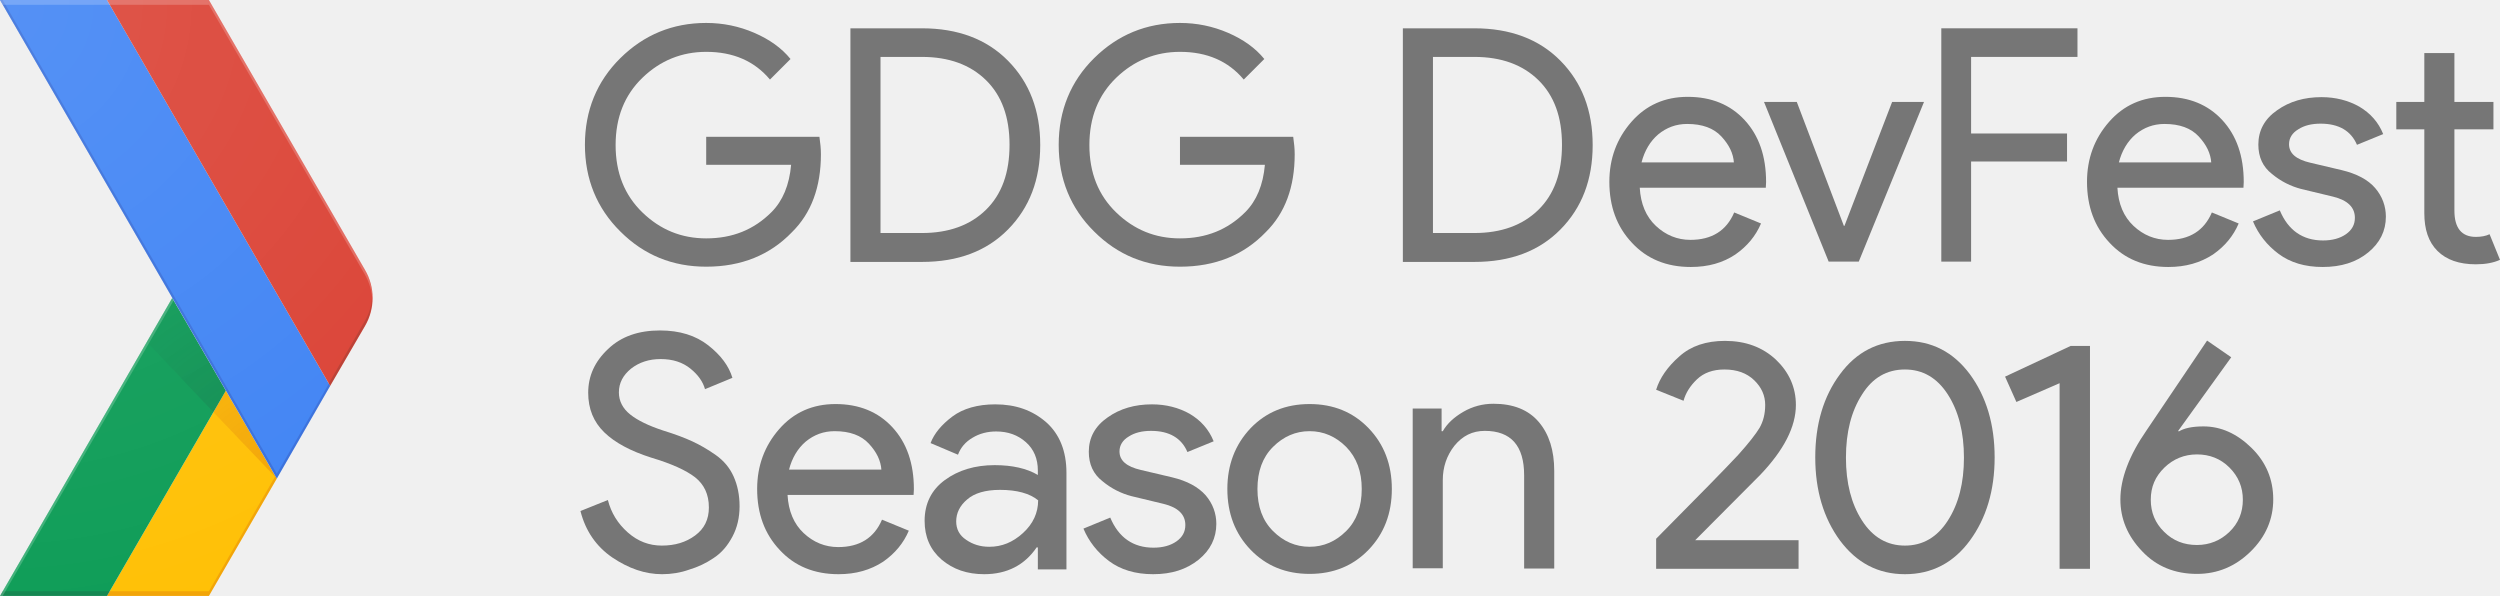
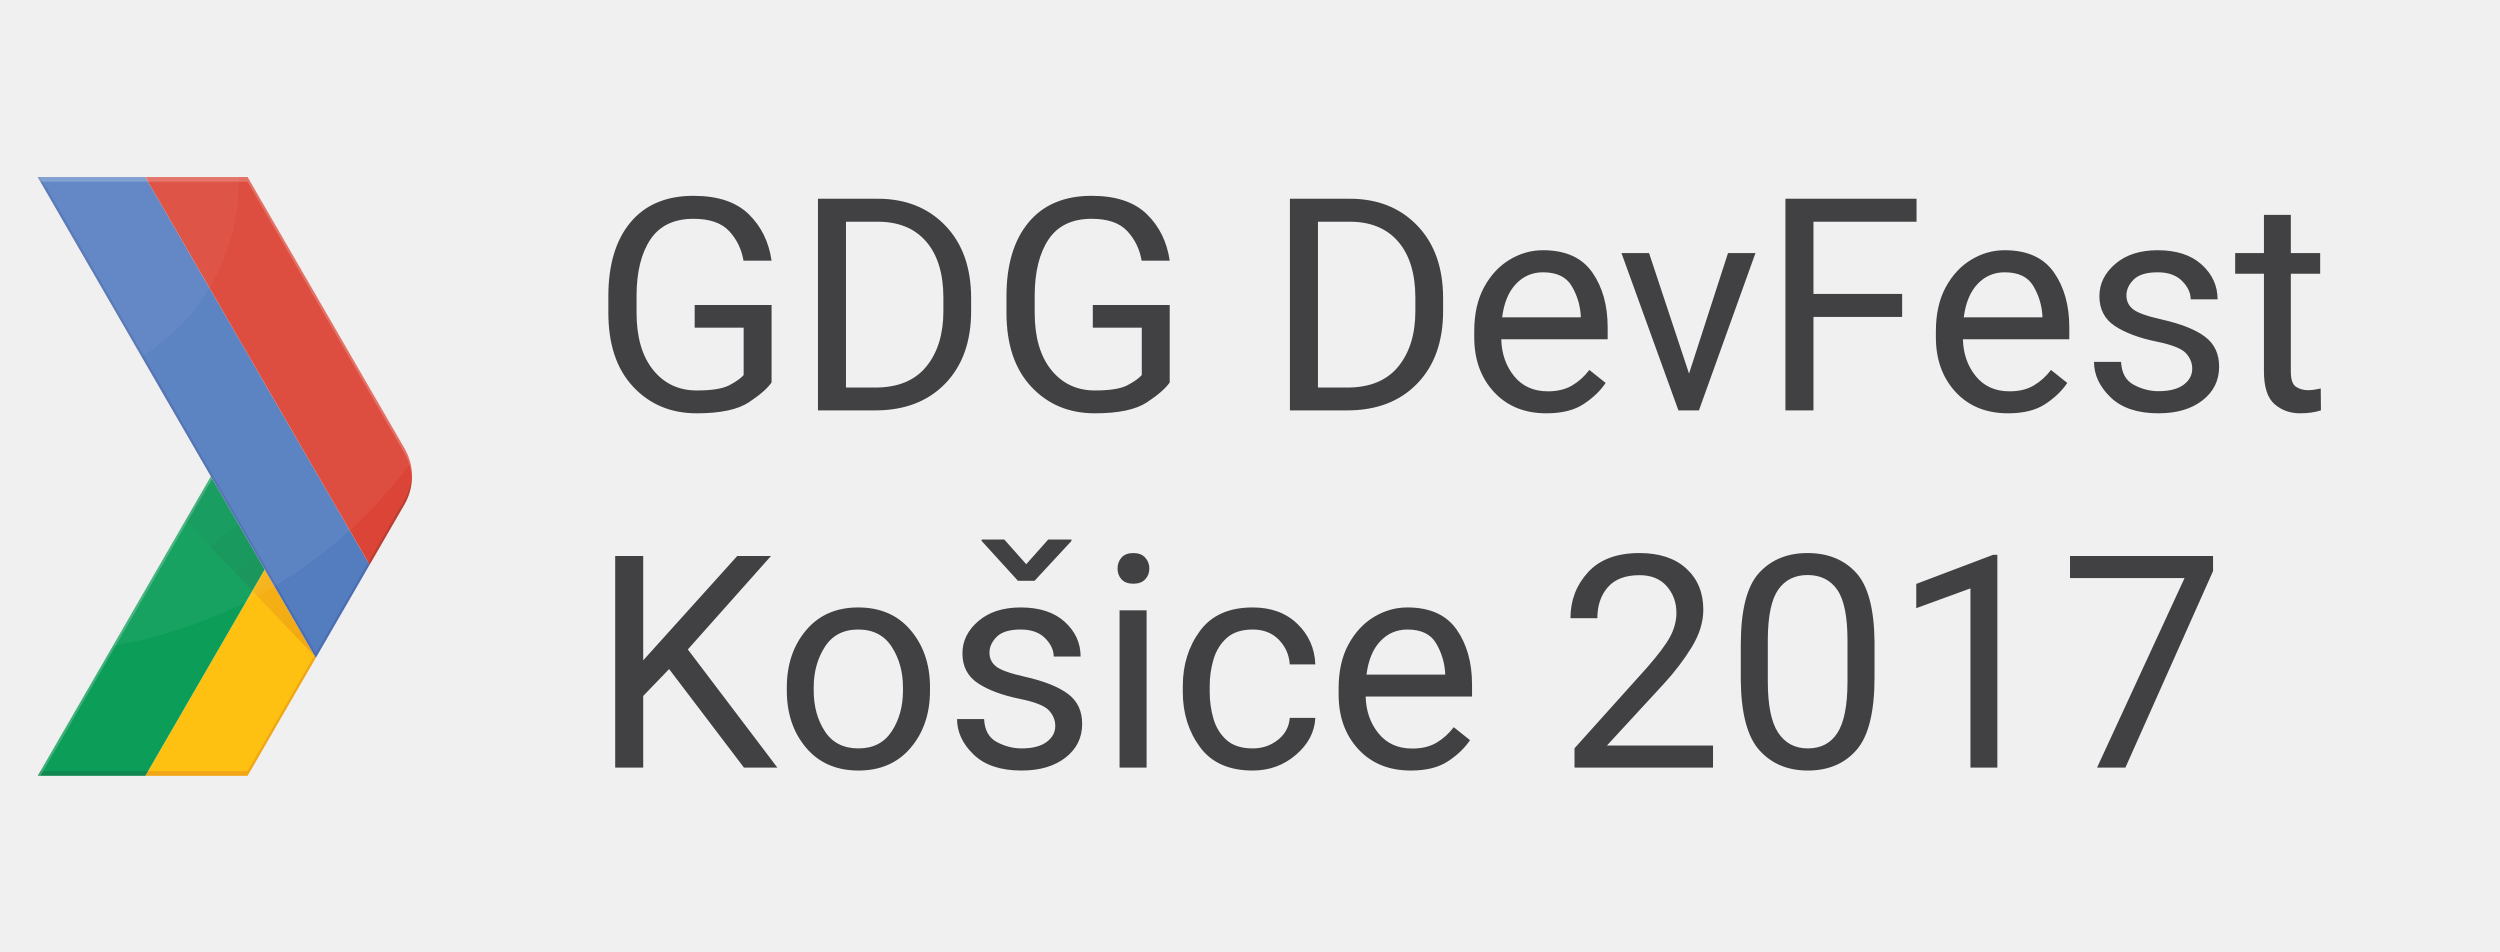
- <svg xmlns="http://www.w3.org/2000/svg" id="Layer_4" viewBox="0 0 839 200">
-   <style>.st0{fill:none;} .st1{fill:#FFC107;} .st2{fill:#0F9D58;} .st3{opacity:0.2;fill:#BF360C;enable-background:new ;} .st4{opacity:0.2;fill:#263238;enable-background:new ;} .st5{opacity:0.2;fill:#FFFFFF;enable-background:new ;} .st6{fill:url(#XMLID_126_);} .st7{fill:url(#XMLID_127_);} .st8{fill:#4285F4;} .st9{fill:#DB4437;} .st10{opacity:0.2;fill:#1A237E;enable-background:new ;} .st11{opacity:0.2;fill:#3E2723;enable-background:new ;} .st12{fill:url(#XMLID_128_);} .st13{fill:#767676;}</style>
-   <g id="XMLID_60_">
-     <g id="XMLID_61_">
-       <g id="XMLID_62_">
-         <path id="XMLID_106_" class="st0" d="M122.5 90.6L70.1 0H0l57.8 100L0 200h70.1l52.4-90.6c3.3-5.8 3.3-13 0-18.8z" />
-         <path id="XMLID_105_" class="st1" d="M92.4 159.8l-16.6-28.7L35.9 200h34.2l22.8-39.4z" />
-         <path id="XMLID_104_" class="st0" d="M122.5 90.6L70.1 0H0l57.8 100L0 200h70.1l52.4-90.6c3.3-5.8 3.3-13 0-18.8z" />
-         <path id="XMLID_103_" class="st2" d="M57.8 100l18 31.1L35.9 200H0z" />
-         <path id="XMLID_102_" class="st0" d="M122.5 90.6L70.1 0H0l57.8 100L0 200h70.1l52.4-90.6c3.3-5.8 3.3-13 0-18.8z" />
-         <path id="XMLID_101_" class="st3" d="M70.1 198.4H36.8l-.9 1.6h34.2l22.8-39.4-.5-.8z" />
-         <path id="XMLID_100_" class="st0" d="M122.5 90.6L70.1 0H0l57.8 100L0 200h70.1l52.4-90.6c3.3-5.8 3.3-13 0-18.8z" />
-         <path id="XMLID_99_" class="st4" d="M.9 198.4L0 200h35.9l.9-1.6z" />
-         <path id="XMLID_98_" class="st0" d="M122.5 90.6L70.1 0H0l57.8 100L0 200h70.1l52.4-90.6c3.3-5.8 3.3-13 0-18.8z" />
-         <path id="XMLID_96_" class="st5" d="M0 200h.9l57.4-99.2-.5-.8z" />
-         <path id="XMLID_94_" class="st0" d="M122.5 90.6L70.1 0H0l57.8 100L0 200h70.1l52.4-90.6c3.3-5.8 3.3-13 0-18.8z" />
-         <radialGradient id="XMLID_126_" cx="92.62" cy="2707.501" r="69.162" gradientTransform="matrix(1 0 0 -1 0 2867.46)" gradientUnits="userSpaceOnUse">
-           <stop offset="0" stop-color="#BF360C" stop-opacity=".2" />
-           <stop offset="1" stop-color="#BF360C" stop-opacity=".02" />
-         </radialGradient>
-         <path id="XMLID_92_" class="st6" d="M92.9 160.6l-17.1-29.5-4.2 7.2z" />
-         <path id="XMLID_90_" class="st0" d="M122.5 90.6L70.1 0H0l57.8 100L0 200h70.1l52.4-90.6c3.3-5.8 3.3-13 0-18.8z" />
-         <radialGradient id="XMLID_127_" cx="92.423" cy="2707.063" r="69.723" gradientTransform="matrix(1 0 0 -1 0 2867.46)" gradientUnits="userSpaceOnUse">
-           <stop offset="0" stop-color="#263238" stop-opacity=".2" />
-           <stop offset="1" stop-color="#263238" stop-opacity=".02" />
-         </radialGradient>
-         <path id="XMLID_89_" class="st7" d="M71.6 138.3l4.2-7.2-18-31.1-8.5 14.8z" />
-         <path id="XMLID_88_" class="st0" d="M122.5 90.6L70.1 0H0l57.8 100L0 200h70.1l52.4-90.6c3.3-5.8 3.3-13 0-18.8z" />
-         <g id="XMLID_85_">
-           <g id="XMLID_86_">
-             <path id="XMLID_87_" class="st8" d="M35.9 0H0l92.9 160.6 17.9-31.1z" />
+ <svg xmlns="http://www.w3.org/2000/svg" xmlns:xlink="http://www.w3.org/1999/xlink" version="1.1" x="0px" y="0px" width="828px" height="315px" viewBox="0 0 828 315" enable-background="new 0 0 828 315" xml:space="preserve">
+   <g id="Vrstva_1">
+     <text transform="matrix(1 0 0 1 195.6089 135.9199)">
+       <tspan x="0" y="0" fill="#414042" font-family="Roboto" font-size="98.594">GDG DevFest</tspan>
+       <tspan x="0" y="118.313" fill="#414042" font-family="Roboto" font-size="98.594">Kosice 2017</tspan>
+     </text>
+     <text transform="matrix(1 0 0 1 318.2754 252.5859)" fill="#414042" font-family="Roboto" font-size="98.594">ˇ</text>
+   </g>
+   <g id="Vrstva_2">
+     <g>
+       <g>
+         <defs>
+           <rect id="SVGID_1_" x="-185.716" y="-191.208" width="1071.211" height="694.083" />
+         </defs>
+         <clipPath id="SVGID_2_">
+           <use xlink:href="#SVGID_1_" overflow="visible" />
+         </clipPath>
+         <g clip-path="url(#SVGID_2_)">
+           <defs>
+             <rect id="SVGID_3_" x="-185.716" y="-191.208" width="1071.211" height="694.083" />
+           </defs>
+           <clipPath id="SVGID_4_">
+             <use xlink:href="#SVGID_3_" overflow="visible" />
+           </clipPath>
+           <polygon clip-path="url(#SVGID_4_)" fill="#FEC111" points="104.141,217.095 87.672,188.601 48.135,256.956 81.986,256.956       104.59,217.868     " />
+           <polygon clip-path="url(#SVGID_4_)" fill="#0C9D58" points="69.855,157.801 87.672,188.601 48.135,256.956 12.501,256.956           " />
+           <g clip-path="url(#SVGID_4_)">
+             <defs>
+               <rect id="SVGID_5_" x="-185.716" y="-191.208" width="1071.211" height="694.083" />
+             </defs>
+             <clipPath id="SVGID_6_">
+               <use xlink:href="#SVGID_5_" overflow="visible" />
+             </clipPath>
+             <g opacity="0.2" clip-path="url(#SVGID_6_)" enable-background="new    ">
+               <g>
+                 <defs>
+                   <rect id="SVGID_7_" x="48.135" y="217.095" width="56.455" height="39.861" />
+                 </defs>
+                 <clipPath id="SVGID_8_">
+                   <use xlink:href="#SVGID_7_" overflow="visible" />
+                 </clipPath>
+                 <polygon clip-path="url(#SVGID_8_)" fill="#BE3A26" points="81.986,255.405 49.034,255.405 48.135,256.956 81.986,256.956          104.59,217.868 104.141,217.095        " />
+               </g>
+             </g>
+             <g opacity="0.2" clip-path="url(#SVGID_6_)" enable-background="new    ">
+               <g>
+                 <defs>
+                   <rect id="SVGID_9_" x="12.501" y="255.405" width="36.533" height="1.551" />
+                 </defs>
+                 <clipPath id="SVGID_10_">
+                   <use xlink:href="#SVGID_9_" overflow="visible" />
+                 </clipPath>
+                 <polygon clip-path="url(#SVGID_10_)" fill="#263238" points="13.4,255.405 12.501,256.956 48.135,256.956 49.034,255.405                 " />
+               </g>
+             </g>
+             <g opacity="0.2" clip-path="url(#SVGID_6_)" enable-background="new    ">
+               <g>
+                 <defs>
+                   <rect id="SVGID_11_" x="12.501" y="157.801" width="57.804" height="99.155" />
+                 </defs>
+                 <clipPath id="SVGID_12_">
+                   <use xlink:href="#SVGID_11_" overflow="visible" />
+                 </clipPath>
+                 <polygon clip-path="url(#SVGID_12_)" fill="#FFFFFF" points="12.501,256.956 13.4,256.956 70.305,158.575 69.855,157.801                 " />
+               </g>
+             </g>
+           </g>
+           <g clip-path="url(#SVGID_4_)">
+             <defs>
+               <polygon id="SVGID_13_" points="104.59,217.868 104.59,217.868 87.672,188.601 83.52,195.774       " />
+             </defs>
+             <clipPath id="SVGID_14_">
+               <use xlink:href="#SVGID_13_" overflow="visible" />
+             </clipPath>
+             <defs>
+               <filter id="Adobe_OpacityMaskFilter" filterUnits="userSpaceOnUse" x="83.52" y="188.601" width="21.07" height="29.268">
+                 <feColorMatrix type="matrix" values="1 0 0 0 0  0 1 0 0 0  0 0 1 0 0  0 0 0 1 0" />
+               </filter>
+             </defs>
+             <mask maskUnits="userSpaceOnUse" x="83.52" y="188.601" width="21.07" height="29.268" id="SVGID_15_">
+               <g filter="url(#Adobe_OpacityMaskFilter)">
+                 <radialGradient id="SVGID_16_" cx="-1.873" cy="9.073" r="1.542" gradientTransform="matrix(44.2635 0 0 44.2635 187.2188 -184.3438)" gradientUnits="userSpaceOnUse">
+                   <stop offset="0" style="stop-color:#333333" />
+                   <stop offset="1" style="stop-color:#050505" />
+                 </radialGradient>
+                 <rect x="83.52" y="188.601" clip-path="url(#SVGID_14_)" fill="url(#SVGID_16_)" width="21.07" height="29.268" />
+               </g>
+             </mask>
+             <radialGradient id="SVGID_17_" cx="-1.873" cy="9.073" r="1.532" gradientTransform="matrix(44.2635 0 0 44.2635 187.2188 -184.3438)" gradientUnits="userSpaceOnUse">
+               <stop offset="0" style="stop-color:#BE3A26" />
+               <stop offset="1" style="stop-color:#BE3A26" />
+             </radialGradient>
+             <rect x="83.52" y="188.601" clip-path="url(#SVGID_14_)" mask="url(#SVGID_15_)" fill="url(#SVGID_17_)" width="21.07" height="29.268" />
+           </g>
+           <g clip-path="url(#SVGID_4_)">
+             <defs>
+               <polygon id="SVGID_18_" points="83.52,195.774 87.672,188.601 69.855,157.801 61.35,172.52       " />
+             </defs>
+             <clipPath id="SVGID_19_">
+               <use xlink:href="#SVGID_18_" overflow="visible" />
+             </clipPath>
+             <defs>
+               <filter id="Adobe_OpacityMaskFilter_1_" filterUnits="userSpaceOnUse" x="61.35" y="157.801" width="26.322" height="37.973">
+                 <feColorMatrix type="matrix" values="1 0 0 0 0  0 1 0 0 0  0 0 1 0 0  0 0 0 1 0" />
+               </filter>
+             </defs>
+             <mask maskUnits="userSpaceOnUse" x="61.35" y="157.801" width="26.322" height="37.973" id="SVGID_20_">
+               <g filter="url(#Adobe_OpacityMaskFilter_1_)">
+                 <radialGradient id="SVGID_21_" cx="-1.859" cy="9.003" r="1.548" gradientTransform="matrix(44.6228 0 0 44.6228 187.0938 -184.0625)" gradientUnits="userSpaceOnUse">
+                   <stop offset="0" style="stop-color:#333333" />
+                   <stop offset="1" style="stop-color:#050505" />
+                 </radialGradient>
+                 <rect x="61.35" y="157.801" clip-path="url(#SVGID_19_)" fill="url(#SVGID_21_)" width="26.323" height="37.974" />
+               </g>
+             </mask>
+             <radialGradient id="SVGID_22_" cx="-1.859" cy="9.003" r="1.548" gradientTransform="matrix(44.6228 0 0 44.6228 187.0938 -184.0625)" gradientUnits="userSpaceOnUse">
+               <stop offset="0" style="stop-color:#263238" />
+               <stop offset="1" style="stop-color:#263238" />
+             </radialGradient>
+             <rect x="61.35" y="157.801" clip-path="url(#SVGID_19_)" mask="url(#SVGID_20_)" fill="url(#SVGID_22_)" width="26.322" height="37.974" />
+           </g>
+           <polygon clip-path="url(#SVGID_4_)" fill="#547DBF" points="48.135,58.646 12.501,58.646 104.59,217.868 122.393,187.081       122.408,187.052     " />
+           <g clip-path="url(#SVGID_4_)">
+             <defs>
+               <rect id="SVGID_23_" x="-185.716" y="-191.208" width="1071.211" height="694.083" />
+             </defs>
+             <clipPath id="SVGID_24_">
+               <use xlink:href="#SVGID_23_" overflow="visible" />
+             </clipPath>
+             <path clip-path="url(#SVGID_24_)" fill="#DB4436" d="M133.951,167.096c3.33-5.748,3.33-12.843,0-18.591L81.986,58.646H48.135       l74.273,128.406L133.951,167.096z" />
+             <g opacity="0.2" clip-path="url(#SVGID_24_)" enable-background="new    ">
+               <g>
+                 <defs>
+                   <rect id="SVGID_25_" x="12.501" y="58.646" width="109.907" height="159.222" />
+                 </defs>
+                 <clipPath id="SVGID_26_">
+                   <use xlink:href="#SVGID_25_" overflow="visible" />
+                 </clipPath>
+                 <polygon clip-path="url(#SVGID_26_)" fill="#2D3079" points="122.408,187.052 121.958,186.294 104.59,216.319 13.4,58.646          12.501,58.646 104.59,217.868 122.393,187.081        " />
+               </g>
+             </g>
+             <g opacity="0.2" clip-path="url(#SVGID_24_)" enable-background="new    ">
+               <g>
+                 <defs>
+                   <rect id="SVGID_27_" x="12.501" y="58.646" width="123.912" height="99.929" />
+                 </defs>
+                 <clipPath id="SVGID_28_">
+                   <use xlink:href="#SVGID_27_" overflow="visible" />
+                 </clipPath>
+                 <path clip-path="url(#SVGID_28_)" fill="#FFFFFF" d="M81.986,60.195l51.964,89.858c1.533,2.649,2.323,5.578,2.447,8.521         c0.139-3.471-0.651-6.972-2.447-10.07L81.986,58.646H12.501l0.899,1.549H81.986z" />
+               </g>
+             </g>
+             <g opacity="0.2" clip-path="url(#SVGID_24_)" enable-background="new    ">
+               <g>
+                 <defs>
+                   <rect id="SVGID_29_" x="121.958" y="157.025" width="14.455" height="30.026" />
+                 </defs>
+                 <clipPath id="SVGID_30_">
+                   <use xlink:href="#SVGID_29_" overflow="visible" />
+                 </clipPath>
+                 <path clip-path="url(#SVGID_30_)" fill="#3E2723" d="M122.408,187.052l11.543-19.956c1.796-3.098,2.586-6.601,2.447-10.07         c-0.124,2.942-0.914,5.872-2.447,8.522l-11.993,20.746L122.408,187.052z" />
+               </g>
+             </g>
+           </g>
+           <g clip-path="url(#SVGID_4_)">
+             <defs>
+               <path id="SVGID_31_" d="M12.501,58.646l57.354,99.155l-57.354,99.155h69.485l51.964-89.86c3.33-5.748,3.33-12.843,0-18.591        L81.986,58.646H12.501z" />
+             </defs>
+             <clipPath id="SVGID_32_">
+               <use xlink:href="#SVGID_31_" overflow="visible" />
+             </clipPath>
+             <defs>
+               <filter id="Adobe_OpacityMaskFilter_2_" filterUnits="userSpaceOnUse" x="12.501" y="58.646" width="124.78" height="198.309">
+                 <feColorMatrix type="matrix" values="1 0 0 0 0  0 1 0 0 0  0 0 1 0 0  0 0 0 1 0" />
+               </filter>
+             </defs>
+             <mask maskUnits="userSpaceOnUse" x="12.501" y="58.646" width="124.78" height="198.309" id="SVGID_33_">
+               <g filter="url(#Adobe_OpacityMaskFilter_2_)">
+                 <radialGradient id="SVGID_34_" cx="-0.863" cy="2.575" r="1.549" gradientTransform="matrix(134.3503 0 0 134.3503 126.9375 -285.75)" gradientUnits="userSpaceOnUse">
+                   <stop offset="0" style="stop-color:#1A1A1A" />
+                   <stop offset="1" style="stop-color:#000000" />
+                 </radialGradient>
+                 <rect x="12.501" y="58.646" clip-path="url(#SVGID_32_)" fill="url(#SVGID_34_)" width="124.78" height="198.31" />
+               </g>
+             </mask>
+             <radialGradient id="SVGID_35_" cx="-0.863" cy="2.575" r="1.549" gradientTransform="matrix(134.3503 0 0 134.3503 126.9375 -285.75)" gradientUnits="userSpaceOnUse">
+               <stop offset="0" style="stop-color:#FFFFFF" />
+               <stop offset="1" style="stop-color:#FFFFFF" />
+             </radialGradient>
+             <rect x="12.501" y="58.646" clip-path="url(#SVGID_32_)" mask="url(#SVGID_33_)" fill="url(#SVGID_35_)" width="124.78" height="198.31" />
+           </g>
+           <g clip-path="url(#SVGID_4_)">
+             <defs>
+               <rect id="SVGID_36_" x="-185.716" y="-191.208" width="1071.211" height="694.083" />
+             </defs>
+             <clipPath id="SVGID_37_">
+               <use xlink:href="#SVGID_36_" overflow="visible" />
+             </clipPath>
+             <g opacity="0.54" clip-path="url(#SVGID_37_)">
+               <g>
+                 <defs>
+                   <rect id="SVGID_38_" x="209.976" y="71.934" width="477.208" height="168.004" />
+                 </defs>
+                 <clipPath id="SVGID_39_">
+                   <use xlink:href="#SVGID_38_" overflow="visible" />
+                 </clipPath>
+               </g>
+             </g>
          </g>
        </g>
-         <path id="XMLID_84_" class="st0" d="M122.5 90.6L70.1 0H0l57.8 100L0 200h70.1l52.4-90.6c3.3-5.8 3.3-13 0-18.8z" />
-         <path id="XMLID_83_" class="st9" d="M122.5 109.4c3.4-5.8 3.4-13 0-18.8L70.1 0H35.9l74.9 129.5 11.7-20.1z" />
-         <path id="XMLID_82_" class="st0" d="M122.5 90.6L70.1 0H0l57.8 100L0 200h70.1l52.4-90.6c3.3-5.8 3.3-13 0-18.8z" />
-         <path id="XMLID_71_" class="st10" d="M110.8 129.5l-.4-.8L92.9 159 .9 0H0l92.9 160.6 17.9-31.1z" />
-         <path id="XMLID_69_" class="st0" d="M122.5 90.6L70.1 0H0l57.8 100L0 200h70.1l52.4-90.6c3.3-5.8 3.3-13 0-18.8z" />
-         <path id="XMLID_67_" class="st5" d="M70.1 1.6l52.4 90.6c1.5 2.7 2.3 5.6 2.5 8.6.1-3.5-.7-7-2.5-10.2L70.1 0H0l.9 1.6h69.2z" />
-         <path id="XMLID_66_" class="st0" d="M122.5 90.6L70.1 0H0l57.8 100L0 200h70.1l52.4-90.6c3.3-5.8 3.3-13 0-18.8z" />
-         <path id="XMLID_65_" class="st11" d="M110.8 129.5l11.6-20.1c1.8-3.1 2.6-6.7 2.5-10.2-.1 3-.9 5.9-2.5 8.6l-12.1 20.9.5.8z" />
-         <path id="XMLID_64_" class="st0" d="M122.5 90.6L70.1 0H0l57.8 100L0 200h70.1l52.4-90.6c3.3-5.8 3.3-13 0-18.8z" />
-         <radialGradient id="XMLID_128_" cx="-1.563" cy="2865.898" r="209.922" gradientTransform="matrix(1 0 0 -1 0 2867.46)" gradientUnits="userSpaceOnUse">
-           <stop offset="0" stop-color="#FFF" stop-opacity=".1" />
-           <stop offset="1" stop-color="#FFF" stop-opacity="0" />
-         </radialGradient>
-         <path id="XMLID_63_" class="st12" d="M122.5 90.6L70.1 0H0l57.8 100L0 200h70.1l52.4-90.6c3.3-5.8 3.3-13 0-18.8z" />
      </g>
    </g>
  </g>
-   <g id="XMLID_7_">
-     <path id="XMLID_2_" class="st13" d="M275.5 51.8c0 10.9-3.2 19.7-9.7 26.1-7.4 7.7-17 11.6-28.8 11.6-11.3 0-20.9-3.9-28.8-11.8-7.9-7.8-11.9-17.6-11.9-29.1s4-21.3 11.9-29.1c7.9-7.8 17.5-11.8 28.8-11.8 5.6 0 11 1.1 16.1 3.3 5.1 2.2 9.2 5.1 12.2 8.8l-6.9 6.9c-5.2-6.2-12.3-9.3-21.4-9.3-8.2 0-15.4 2.9-21.4 8.7-6 5.8-9 13.3-9 22.6s3 16.8 9 22.6c6 5.8 13.1 8.7 21.4 8.7 8.8 0 16-2.9 21.9-8.8 3.8-3.8 6-9.1 6.6-15.9H237v-9.4h38c.3 2.1.5 4 .5 5.9z" />
-     <path id="XMLID_4_" class="st13" d="M285.4 87.8V9.5h24c12 0 21.7 3.6 28.9 10.9 7.2 7.3 10.8 16.7 10.8 28.3s-3.6 21-10.8 28.3c-7.2 7.3-16.8 10.9-28.9 10.9h-24zm10.1-9.6h13.9c9 0 16.2-2.6 21.5-7.8 5.3-5.2 7.9-12.4 7.9-21.8 0-9.3-2.6-16.5-7.9-21.7-5.3-5.2-12.5-7.8-21.5-7.8h-13.9v59.1z" />
-     <path id="XMLID_8_" class="st13" d="M434.5 51.8c0 10.9-3.2 19.7-9.7 26.1-7.4 7.7-17 11.6-28.8 11.6-11.3 0-20.9-3.9-28.8-11.8-7.9-7.8-11.9-17.6-11.9-29.1s4-21.3 11.9-29.1c7.9-7.8 17.5-11.8 28.8-11.8 5.6 0 11 1.1 16.1 3.3 5.1 2.2 9.2 5.1 12.2 8.8l-6.9 6.9c-5.2-6.2-12.3-9.3-21.4-9.3-8.2 0-15.4 2.9-21.4 8.7-6 5.8-9 13.3-9 22.6s3 16.8 9 22.6c6 5.8 13.1 8.7 21.4 8.7 8.8 0 16-2.9 21.9-8.8 3.8-3.8 6-9.1 6.6-15.9H396v-9.4h38c.3 2.1.5 4 .5 5.9z" />
-     <path id="XMLID_10_" class="st13" d="M470.8 87.8V9.5h24c12 0 21.7 3.6 28.9 10.9 7.2 7.3 10.8 16.7 10.8 28.3s-3.6 21-10.8 28.3c-7.2 7.3-16.8 10.9-28.9 10.9h-24zm10.1-9.6h13.9c9 0 16.2-2.6 21.5-7.8 5.3-5.2 7.9-12.4 7.9-21.8 0-9.3-2.6-16.5-7.9-21.7-5.3-5.2-12.5-7.8-21.5-7.8h-13.9v59.1z" />
-     <path id="XMLID_13_" class="st13" d="M567.4 89.6c-8.1 0-14.7-2.7-19.7-8.1-5.1-5.4-7.6-12.2-7.6-20.5 0-7.8 2.5-14.5 7.4-20.1 4.9-5.6 11.2-8.4 18.9-8.4 7.9 0 14.3 2.6 19.1 7.8 4.8 5.2 7.2 12.1 7.2 20.8l-.1 1.9h-42.3c.3 5.4 2.1 9.7 5.4 12.8 3.3 3.1 7.2 4.7 11.6 4.7 7.2 0 12.1-3.1 14.7-9.2l9 3.7c-1.8 4.2-4.6 7.6-8.6 10.4-4.2 2.8-9.1 4.2-15 4.2zm14.5-35c-.2-3.1-1.6-6-4.2-8.8-2.6-2.8-6.4-4.2-11.5-4.2-3.7 0-6.9 1.2-9.7 3.5-2.7 2.3-4.6 5.5-5.6 9.4h31z" />
-     <path id="XMLID_16_" class="st13" d="M613.7 87.8L592 34.2h11l15.8 41.6h.2l16-41.6h10.7l-21.9 53.6h-10.1z" />
-     <path id="XMLID_18_" class="st13" d="M661.6 87.8h-10.1V9.5h45.7v9.6h-35.7v25.7h32.2v9.4h-32.2v33.6z" />
-     <path id="XMLID_20_" class="st13" d="M727.7 89.6c-8.1 0-14.7-2.7-19.7-8.1-5.1-5.4-7.6-12.2-7.6-20.5 0-7.8 2.5-14.5 7.4-20.1 4.9-5.6 11.2-8.4 18.9-8.4 7.9 0 14.3 2.6 19.1 7.8 4.8 5.2 7.2 12.1 7.2 20.8l-.1 1.9h-42.3c.3 5.4 2.1 9.7 5.4 12.8 3.3 3.1 7.2 4.7 11.6 4.7 7.2 0 12.1-3.1 14.7-9.2l9 3.7c-1.8 4.2-4.6 7.6-8.6 10.4-4.3 2.8-9.2 4.2-15 4.2zm14.4-35c-.2-3.1-1.6-6-4.2-8.8-2.6-2.8-6.4-4.2-11.5-4.2-3.7 0-6.9 1.2-9.7 3.5-2.7 2.3-4.6 5.5-5.6 9.4h31z" />
-     <path id="XMLID_27_" class="st13" d="M779.5 89.6c-6 0-10.9-1.5-14.8-4.4-3.9-2.9-6.8-6.6-8.6-10.9l9-3.7c2.8 6.7 7.7 10.1 14.5 10.1 3.1 0 5.7-.7 7.7-2.1 2-1.4 3-3.2 3-5.5 0-3.5-2.4-5.9-7.3-7.1l-10.8-2.6c-3.4-.9-6.7-2.5-9.7-5-3.1-2.4-4.6-5.7-4.6-9.9 0-4.7 2.1-8.6 6.3-11.5 4.2-3 9.2-4.4 14.9-4.4 4.7 0 9 1.1 12.7 3.2 3.7 2.2 6.4 5.2 8 9.2l-8.8 3.6c-2-4.7-6.1-7.1-12.2-7.1-3 0-5.5.6-7.5 1.9-2 1.2-3.1 2.9-3.1 5 0 3.1 2.4 5.1 7.1 6.2l10.6 2.5c5 1.2 8.8 3.2 11.2 6 2.4 2.8 3.6 6.1 3.6 9.6 0 4.8-2 8.8-5.9 12-4 3.3-9.1 4.9-15.3 4.9z" />
-     <path id="XMLID_29_" class="st13" d="M830.9 88.7c-5.6 0-9.9-1.5-12.9-4.5s-4.4-7.2-4.4-12.7V43.4h-9.4v-9.2h9.4V17.8h10.1v16.4h13.1v9.2h-13.1v27.3c0 5.8 2.4 8.8 7.2 8.8 1.8 0 3.4-.3 4.6-.9l3.5 8.6c-2.2 1-4.9 1.5-8.1 1.5z" />
-     <path id="XMLID_31_" class="st13" d="M222.2 192.7c-5.7 0-11.2-1.9-16.7-5.6-5.4-3.7-9-8.9-10.7-15.6l9.2-3.7c1.1 4.3 3.3 7.9 6.7 10.9 3.4 3 7.2 4.4 11.4 4.4 4.4 0 8.1-1.1 11.2-3.4 3.1-2.3 4.6-5.4 4.6-9.4 0-4.4-1.6-7.7-4.6-10.1-3.1-2.4-8-4.6-14.7-6.6-6.9-2.2-12.2-5-15.8-8.5-3.6-3.5-5.4-7.9-5.4-13.3 0-5.6 2.2-10.5 6.7-14.7 4.4-4.2 10.2-6.2 17.4-6.2 6.6 0 12 1.7 16.2 5 4.2 3.3 6.9 6.9 8.1 10.9l-9.2 3.8c-.7-2.5-2.3-4.8-4.9-6.9-2.6-2.1-5.9-3.2-10-3.2-3.9 0-7.2 1.1-9.9 3.2-2.7 2.2-4.1 4.8-4.1 8 0 2.9 1.3 5.4 3.8 7.4s6.2 3.8 11.1 5.4c3.9 1.2 7.1 2.4 9.7 3.6 2.6 1.2 5.2 2.7 7.9 4.6 2.7 1.9 4.7 4.3 6 7.2 1.3 2.9 2 6.2 2 10s-.8 7.2-2.4 10.2c-1.6 3-3.6 5.4-6.2 7.1-2.6 1.8-5.4 3.1-8.4 4-2.8 1-5.9 1.5-9 1.5z" />
-     <path id="XMLID_33_" class="st13" d="M281.4 192.7c-8.1 0-14.7-2.7-19.7-8.1-5.1-5.4-7.6-12.2-7.6-20.5 0-7.8 2.5-14.5 7.4-20.1 4.9-5.6 11.2-8.4 18.9-8.4 7.9 0 14.3 2.6 19.1 7.8 4.8 5.2 7.2 12.1 7.2 20.8l-.1 1.9h-42.3c.3 5.4 2.1 9.7 5.4 12.8 3.3 3.1 7.2 4.7 11.6 4.7 7.2 0 12.1-3.1 14.7-9.2l9 3.7c-1.8 4.2-4.6 7.6-8.6 10.4-4.3 2.8-9.2 4.2-15 4.2zm14.4-35c-.2-3.1-1.6-6-4.2-8.8-2.6-2.8-6.4-4.2-11.5-4.2-3.7 0-6.9 1.2-9.7 3.5-2.7 2.3-4.6 5.5-5.6 9.4h31z" />
-     <path id="XMLID_36_" class="st13" d="M330.3 192.7c-5.7 0-10.4-1.6-14.3-4.9-3.8-3.3-5.7-7.6-5.7-13 0-5.8 2.3-10.4 6.8-13.7 4.5-3.3 10.1-5 16.7-5 5.9 0 10.8 1.1 14.5 3.3v-1.5c0-3.9-1.3-7.1-4-9.5-2.7-2.4-6-3.6-10-3.6-2.9 0-5.6.7-7.9 2.1-2.4 1.4-4 3.3-4.9 5.7l-9.2-3.9c1.2-3.2 3.7-6.2 7.3-8.9 3.6-2.7 8.5-4.1 14.4-4.1 6.9 0 12.5 2 17.1 6 4.5 4 6.8 9.7 6.8 17v32.4h-9.6v-7.4h-.4c-4 5.9-9.9 9-17.6 9zm1.7-9.2c4.2 0 7.9-1.5 11.3-4.6 3.4-3.1 5.1-6.8 5.1-11-2.8-2.3-7.1-3.5-12.8-3.5-4.9 0-8.6 1.1-11 3.2-2.5 2.1-3.7 4.6-3.7 7.4 0 2.6 1.1 4.7 3.4 6.2 2.2 1.5 4.7 2.3 7.7 2.3z" />
-     <path id="XMLID_39_" class="st13" d="M387 192.7c-6 0-10.9-1.5-14.8-4.4-3.9-2.9-6.8-6.6-8.6-10.9l9-3.7c2.8 6.7 7.7 10.1 14.5 10.1 3.1 0 5.7-.7 7.7-2.1 2-1.4 3-3.2 3-5.5 0-3.5-2.4-5.9-7.3-7.1l-10.8-2.6c-3.4-.9-6.7-2.5-9.7-5-3.1-2.4-4.6-5.7-4.6-9.9 0-4.7 2.1-8.6 6.3-11.5 4.2-3 9.2-4.4 14.9-4.4 4.7 0 9 1.1 12.7 3.2 3.7 2.2 6.4 5.2 8 9.2l-8.8 3.6c-2-4.7-6.1-7.1-12.2-7.1-3 0-5.5.6-7.5 1.9-2 1.2-3.1 2.9-3.1 5 0 3.1 2.4 5.1 7.1 6.2l10.6 2.5c5 1.2 8.7 3.2 11.2 6 2.4 2.8 3.6 6.1 3.6 9.6 0 4.8-2 8.8-5.9 12-4.1 3.3-9.1 4.9-15.3 4.9z" />
-     <path id="XMLID_41_" class="st13" d="M419.7 143.7c5.2-5.4 11.8-8.1 19.8-8.1s14.6 2.7 19.8 8.1c5.2 5.4 7.8 12.2 7.8 20.4s-2.6 15-7.8 20.4c-5.2 5.4-11.8 8.1-19.8 8.1s-14.6-2.7-19.8-8.1c-5.2-5.4-7.8-12.2-7.8-20.4 0-8.1 2.6-14.9 7.8-20.4zm7.5 34.5c3.5 3.5 7.6 5.3 12.3 5.3 4.7 0 8.8-1.8 12.3-5.3s5.2-8.2 5.2-14.1c0-5.8-1.7-10.5-5.2-14.1-3.5-3.5-7.6-5.3-12.3-5.3-4.7 0-8.8 1.8-12.3 5.3s-5.2 8.2-5.2 14.1 1.7 10.6 5.2 14.1z" />
-     <path id="XMLID_44_" class="st13" d="M483.8 137.3v7.4h.4c1.5-2.6 3.8-4.7 6.9-6.5 3.1-1.8 6.5-2.7 10.1-2.7 6.6 0 11.7 2 15.2 6.1s5.2 9.6 5.2 16.4v32.8h-10.1v-31.3c0-9.9-4.4-14.9-13.2-14.9-4.2 0-7.5 1.7-10.2 5-2.6 3.3-3.9 7.2-3.9 11.5v29.6h-10.1v-53.6h9.7z" />
-     <path id="XMLID_46_" class="st13" d="M603.5 190.9h-47.7v-10.1c14.3-14.4 23.4-23.7 27.5-28.1 3.6-4 6-7.1 7.2-9.1 1.2-2.1 1.9-4.6 1.9-7.7 0-3.1-1.2-5.9-3.7-8.3-2.5-2.4-5.8-3.6-10-3.6-3.8 0-6.9 1.1-9.2 3.3-2.3 2.2-3.8 4.6-4.5 7.2l-9.2-3.7c1.2-3.9 3.8-7.7 7.8-11.2 3.9-3.5 9-5.2 15.3-5.2 6.9 0 12.6 2.1 17.1 6.3 4.4 4.2 6.7 9.3 6.7 15.2 0 7.3-4 15.1-11.9 23.4l-21.9 22h34.7v9.6z" />
-     <path id="XMLID_48_" class="st13" d="M661.1 181.4c-5.5 7.5-12.8 11.3-21.8 11.3s-16.2-3.8-21.8-11.3c-5.5-7.5-8.3-16.8-8.3-27.9 0-11.2 2.8-20.5 8.3-27.9 5.5-7.5 12.8-11.2 21.8-11.2s16.2 3.7 21.8 11.2c5.5 7.5 8.3 16.8 8.3 27.9 0 11.1-2.8 20.4-8.3 27.9zm-21.8 1.7c6 0 10.8-2.8 14.4-8.4 3.6-5.6 5.4-12.6 5.4-21.1 0-8.5-1.8-15.6-5.4-21.2-3.6-5.6-8.4-8.4-14.4-8.4-6.1 0-10.9 2.8-14.4 8.4-3.6 5.6-5.4 12.6-5.4 21.2 0 8.5 1.8 15.5 5.4 21.1 3.6 5.6 8.4 8.4 14.4 8.4z" />
-     <path id="XMLID_51_" class="st13" d="M701.3 190.9h-10.1v-62.3l-14.5 6.3-3.8-8.5 22-10.3h6.5v74.8z" />
-     <path id="XMLID_53_" class="st13" d="M739.5 143.1c5.8 0 11.2 2.4 16.1 7.2 4.9 4.8 7.3 10.6 7.3 17.3 0 6.6-2.5 12.5-7.6 17.5s-11.1 7.5-18 7.5c-7.4 0-13.6-2.5-18.4-7.6-4.9-5.1-7.3-10.9-7.3-17.4 0-6.9 2.9-14.7 8.8-23.2l20.3-30.1 8.1 5.6-17.8 24.7.2.2c1.8-1.1 4.5-1.7 8.3-1.7zm-2.2 39.8c4.2 0 7.9-1.5 10.9-4.4 3-2.9 4.5-6.5 4.5-10.8 0-4.2-1.5-7.8-4.5-10.8-3-3-6.7-4.4-10.9-4.4s-7.9 1.5-10.9 4.4c-3.1 3-4.6 6.5-4.6 10.8 0 4.3 1.5 7.9 4.5 10.8 3 3 6.7 4.4 11 4.4z" />
-   </g>
</svg>
